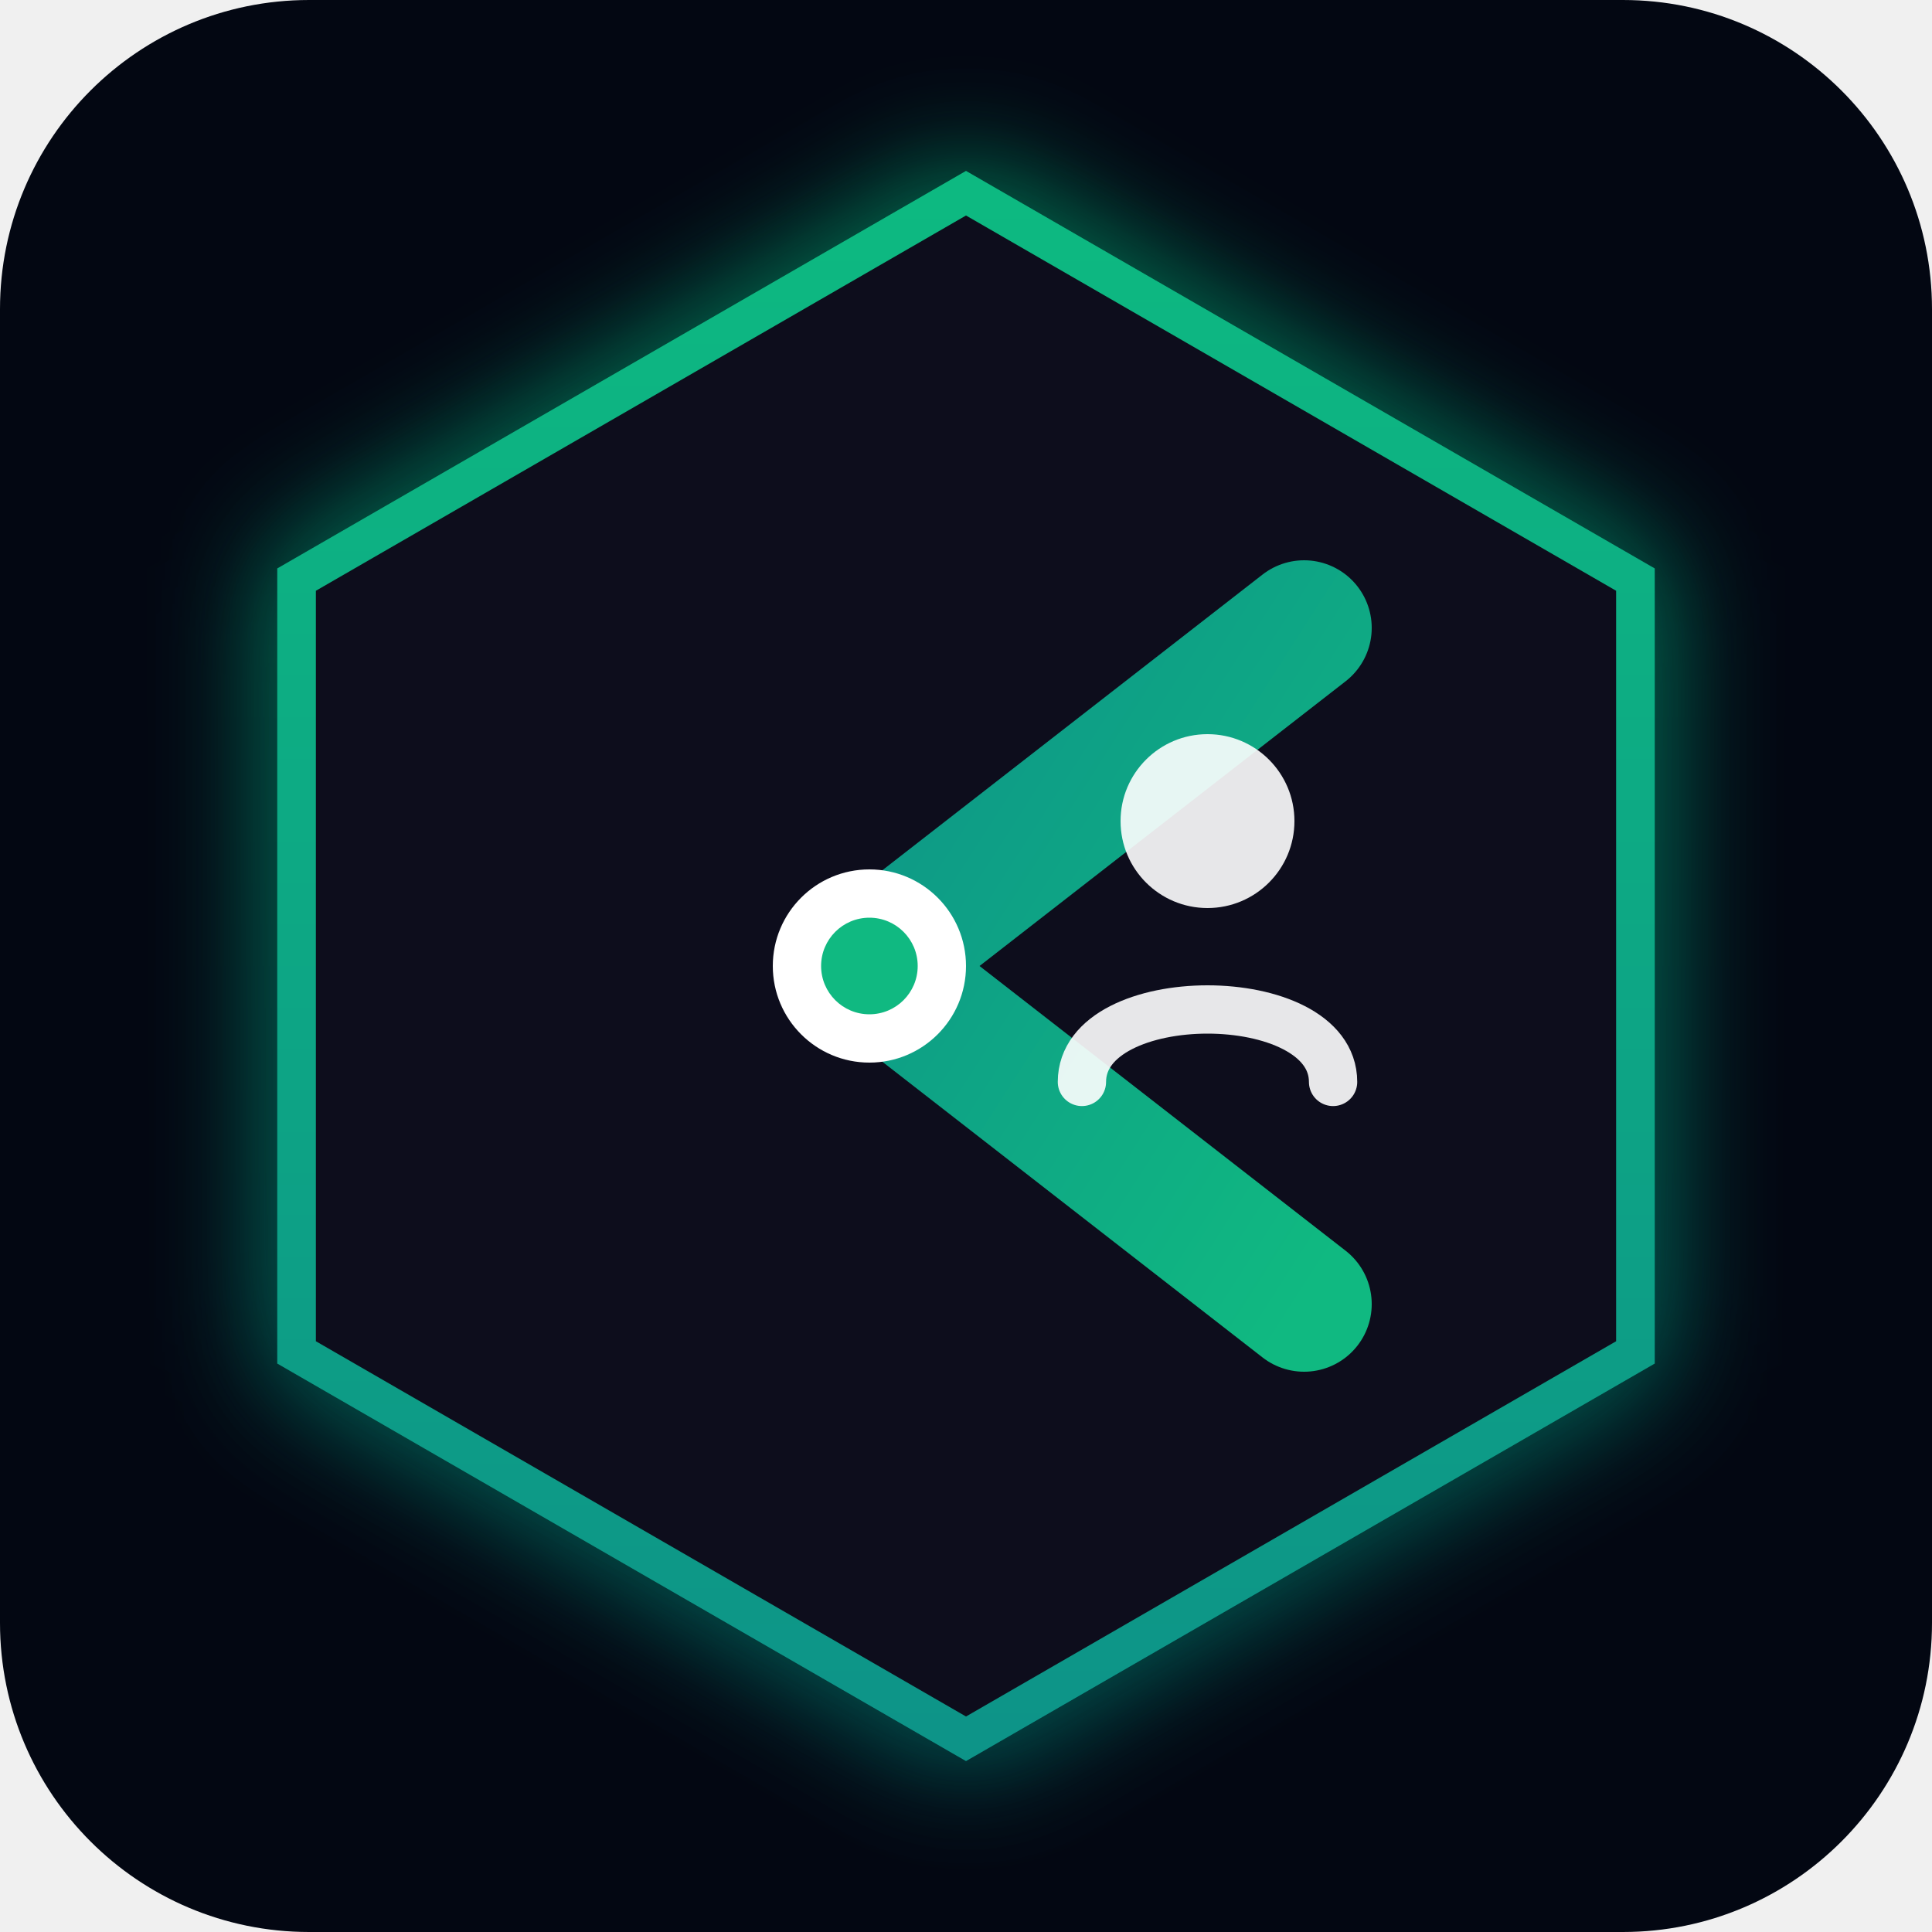
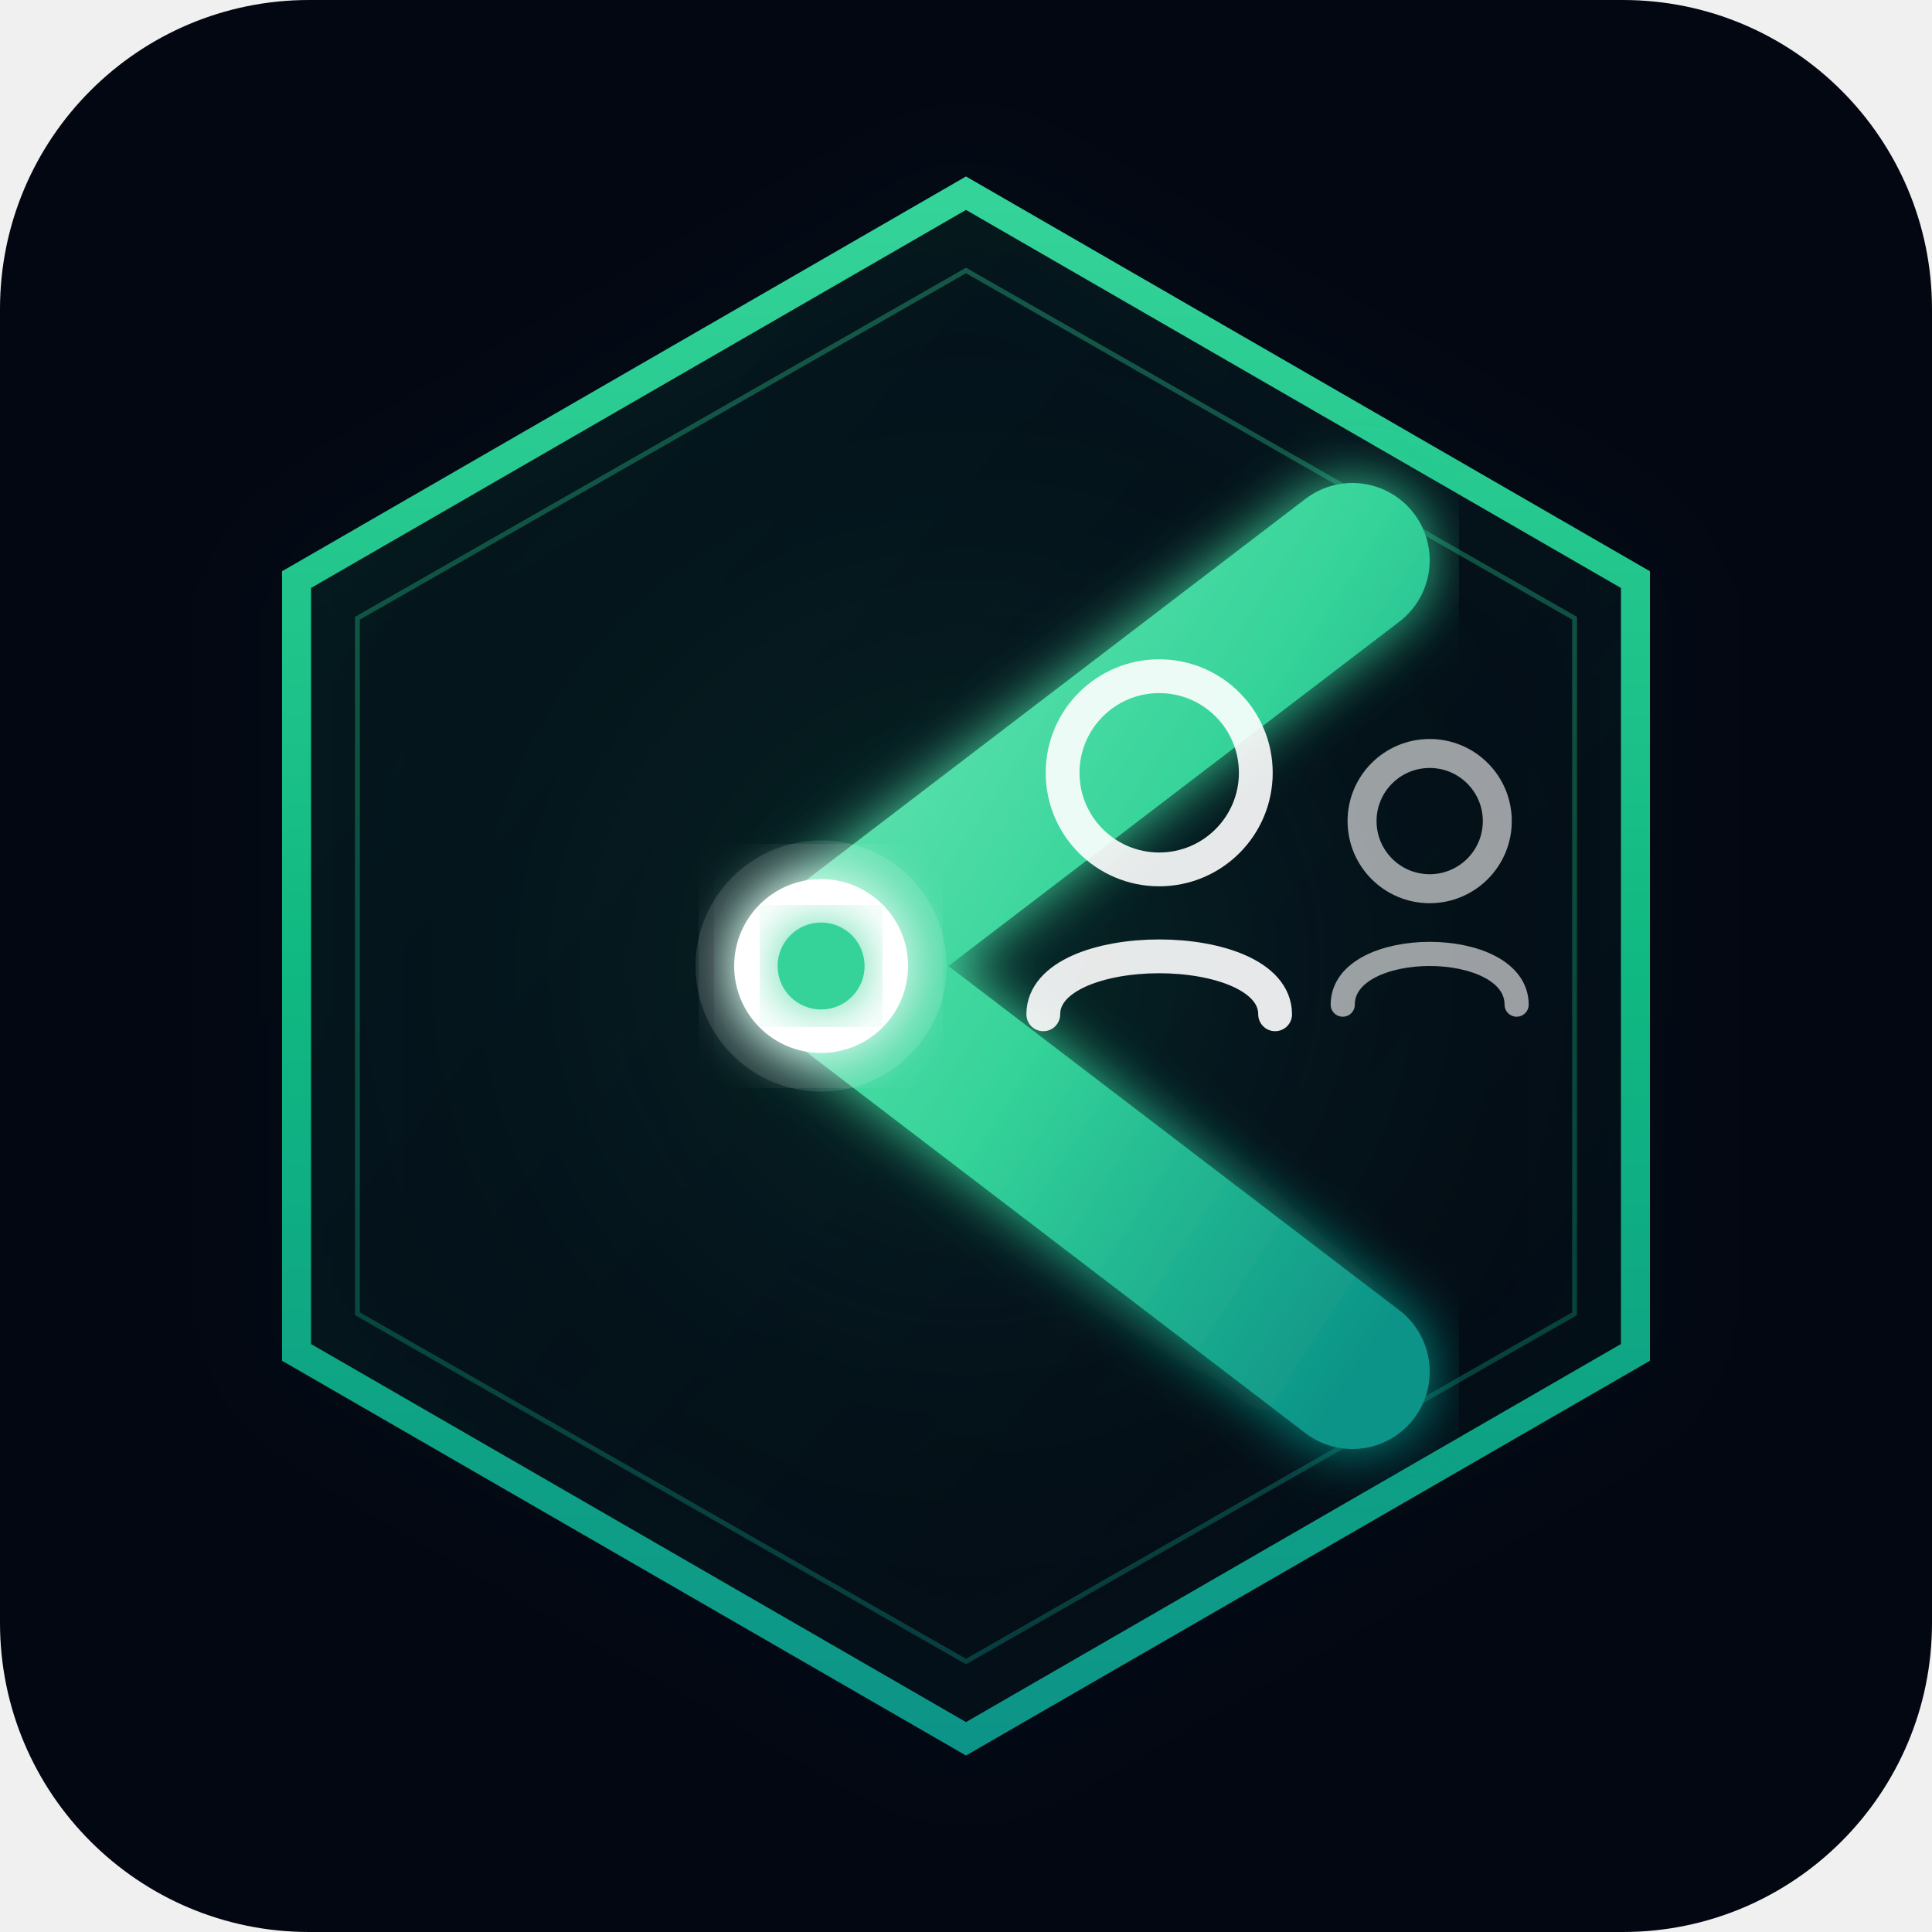
<svg xmlns="http://www.w3.org/2000/svg" viewBox="0 0 200 200">
  <defs>
-     <filter id="glow" x="-20%" y="-20%" width="140%" height="140%">
+     <filter id="glow" x="-40%" y="-40%" width="180%" height="180%">
      <feGaussianBlur stdDeviation="6" result="blur" />
      <feMerge>
        <feMergeNode in="blur" />
        <feMergeNode in="SourceGraphic" />
      </feMerge>
    </filter>
+     <filter id="softGlow" x="-20%" y="-20%" width="140%" height="140%">
+       <feGaussianBlur stdDeviation="3" result="blur" />
+       <feMerge>
+         <feMergeNode in="blur" />
+         <feMergeNode in="SourceGraphic" />
+       </feMerge>
+     </filter>
    <linearGradient id="hexGrad" x1="0%" y1="0%" x2="0%" y2="100%">
-       <stop offset="0%" stop-color="#10b981" />
+       <stop offset="0%" stop-color="#34d399" />
+       <stop offset="50%" stop-color="#10b981" />
      <stop offset="100%" stop-color="#0d9488" />
    </linearGradient>
+     <linearGradient id="hexFill" x1="0%" y1="0%" x2="100%" y2="100%">
+       <stop offset="0%" stop-color="#10b981" stop-opacity="0.1" />
+       <stop offset="100%" stop-color="#0d9488" stop-opacity="0.02" />
+     </linearGradient>
    <linearGradient id="iconGrad" x1="0%" y1="0%" x2="100%" y2="100%">
-       <stop offset="0%" stop-color="#0d9488" />
-       <stop offset="100%" stop-color="#10b981" />
+       <stop offset="0%" stop-color="#6ee7b7" />
+       <stop offset="50%" stop-color="#34d399" />
+       <stop offset="100%" stop-color="#0d9488" />
    </linearGradient>
+     <radialGradient id="centerGlow" cx="50%" cy="50%" r="50%">
+       <stop offset="0%" stop-color="#10b981" stop-opacity="0.15" />
+       <stop offset="100%" stop-color="#030712" stop-opacity="0" />
+     </radialGradient>
  </defs>
  <rect width="100%" height="100%" fill="#030712" rx="32" />
-   <polygon points="100,20 169.3,60 169.3,140 100,180 30.7,140 30.7,60" fill="#080e1a" stroke="url(#hexGrad)" stroke-width="4" filter="url(#glow)" />
-   <path d="M 135,65 L 90,100 L 135,135" fill="none" stroke="url(#iconGrad)" stroke-width="14" stroke-linecap="round" stroke-linejoin="round" />
-   <circle cx="125" cy="85" r="9" fill="#FFFFFF" opacity="0.9" />
-   <path d="M 112,112 C 112,102 138,102 138,112" fill="none" stroke="#FFFFFF" stroke-width="5" stroke-linecap="round" opacity="0.9" />
-   <circle cx="90" cy="100" r="10" fill="#FFFFFF" />
-   <circle cx="90" cy="100" r="5" fill="#10b981" />
+   <circle cx="100" cy="100" r="70" fill="url(#centerGlow)" />
+   <polygon points="100,20 169.3,60 169.3,140 100,180 30.7,140 30.7,60" fill="none" stroke="url(#hexGrad)" stroke-width="0.8" opacity="0.3" filter="url(#glow)" />
+   <polygon points="100,20 169.3,60 169.3,140 100,180 30.7,140 30.7,60" fill="url(#hexFill)" stroke="url(#hexGrad)" stroke-width="3" />
+   <polygon points="100,28 163,64 163,136 100,172 37,136 37,64" fill="none" stroke="url(#hexGrad)" stroke-width="0.5" opacity="0.35" />
+   <path d="M 140,58 L 85,100 L 140,142" fill="none" stroke="url(#iconGrad)" stroke-width="16" stroke-linecap="round" stroke-linejoin="round" filter="url(#softGlow)" />
+   <circle cx="120" cy="80" r="10" fill="none" stroke="#FFFFFF" stroke-width="3.5" opacity="0.9" />
+   <path d="M 108,105 C 108,97 132,97 132,105" fill="none" stroke="#FFFFFF" stroke-width="3.5" stroke-linecap="round" opacity="0.9" />
+   <circle cx="148" cy="85" r="7" fill="none" stroke="#FFFFFF" stroke-width="3" opacity="0.6" />
+   <path d="M 139,104 C 139,97 157,97 157,104" fill="none" stroke="#FFFFFF" stroke-width="2.5" stroke-linecap="round" opacity="0.6" />
+   <circle cx="85" cy="100" r="13" fill="#FFFFFF" opacity="0.12" />
+   <circle cx="85" cy="100" r="9" fill="#FFFFFF" filter="url(#softGlow)" />
+   <circle cx="85" cy="100" r="4.5" fill="#34d399" filter="url(#softGlow)" />
</svg>
